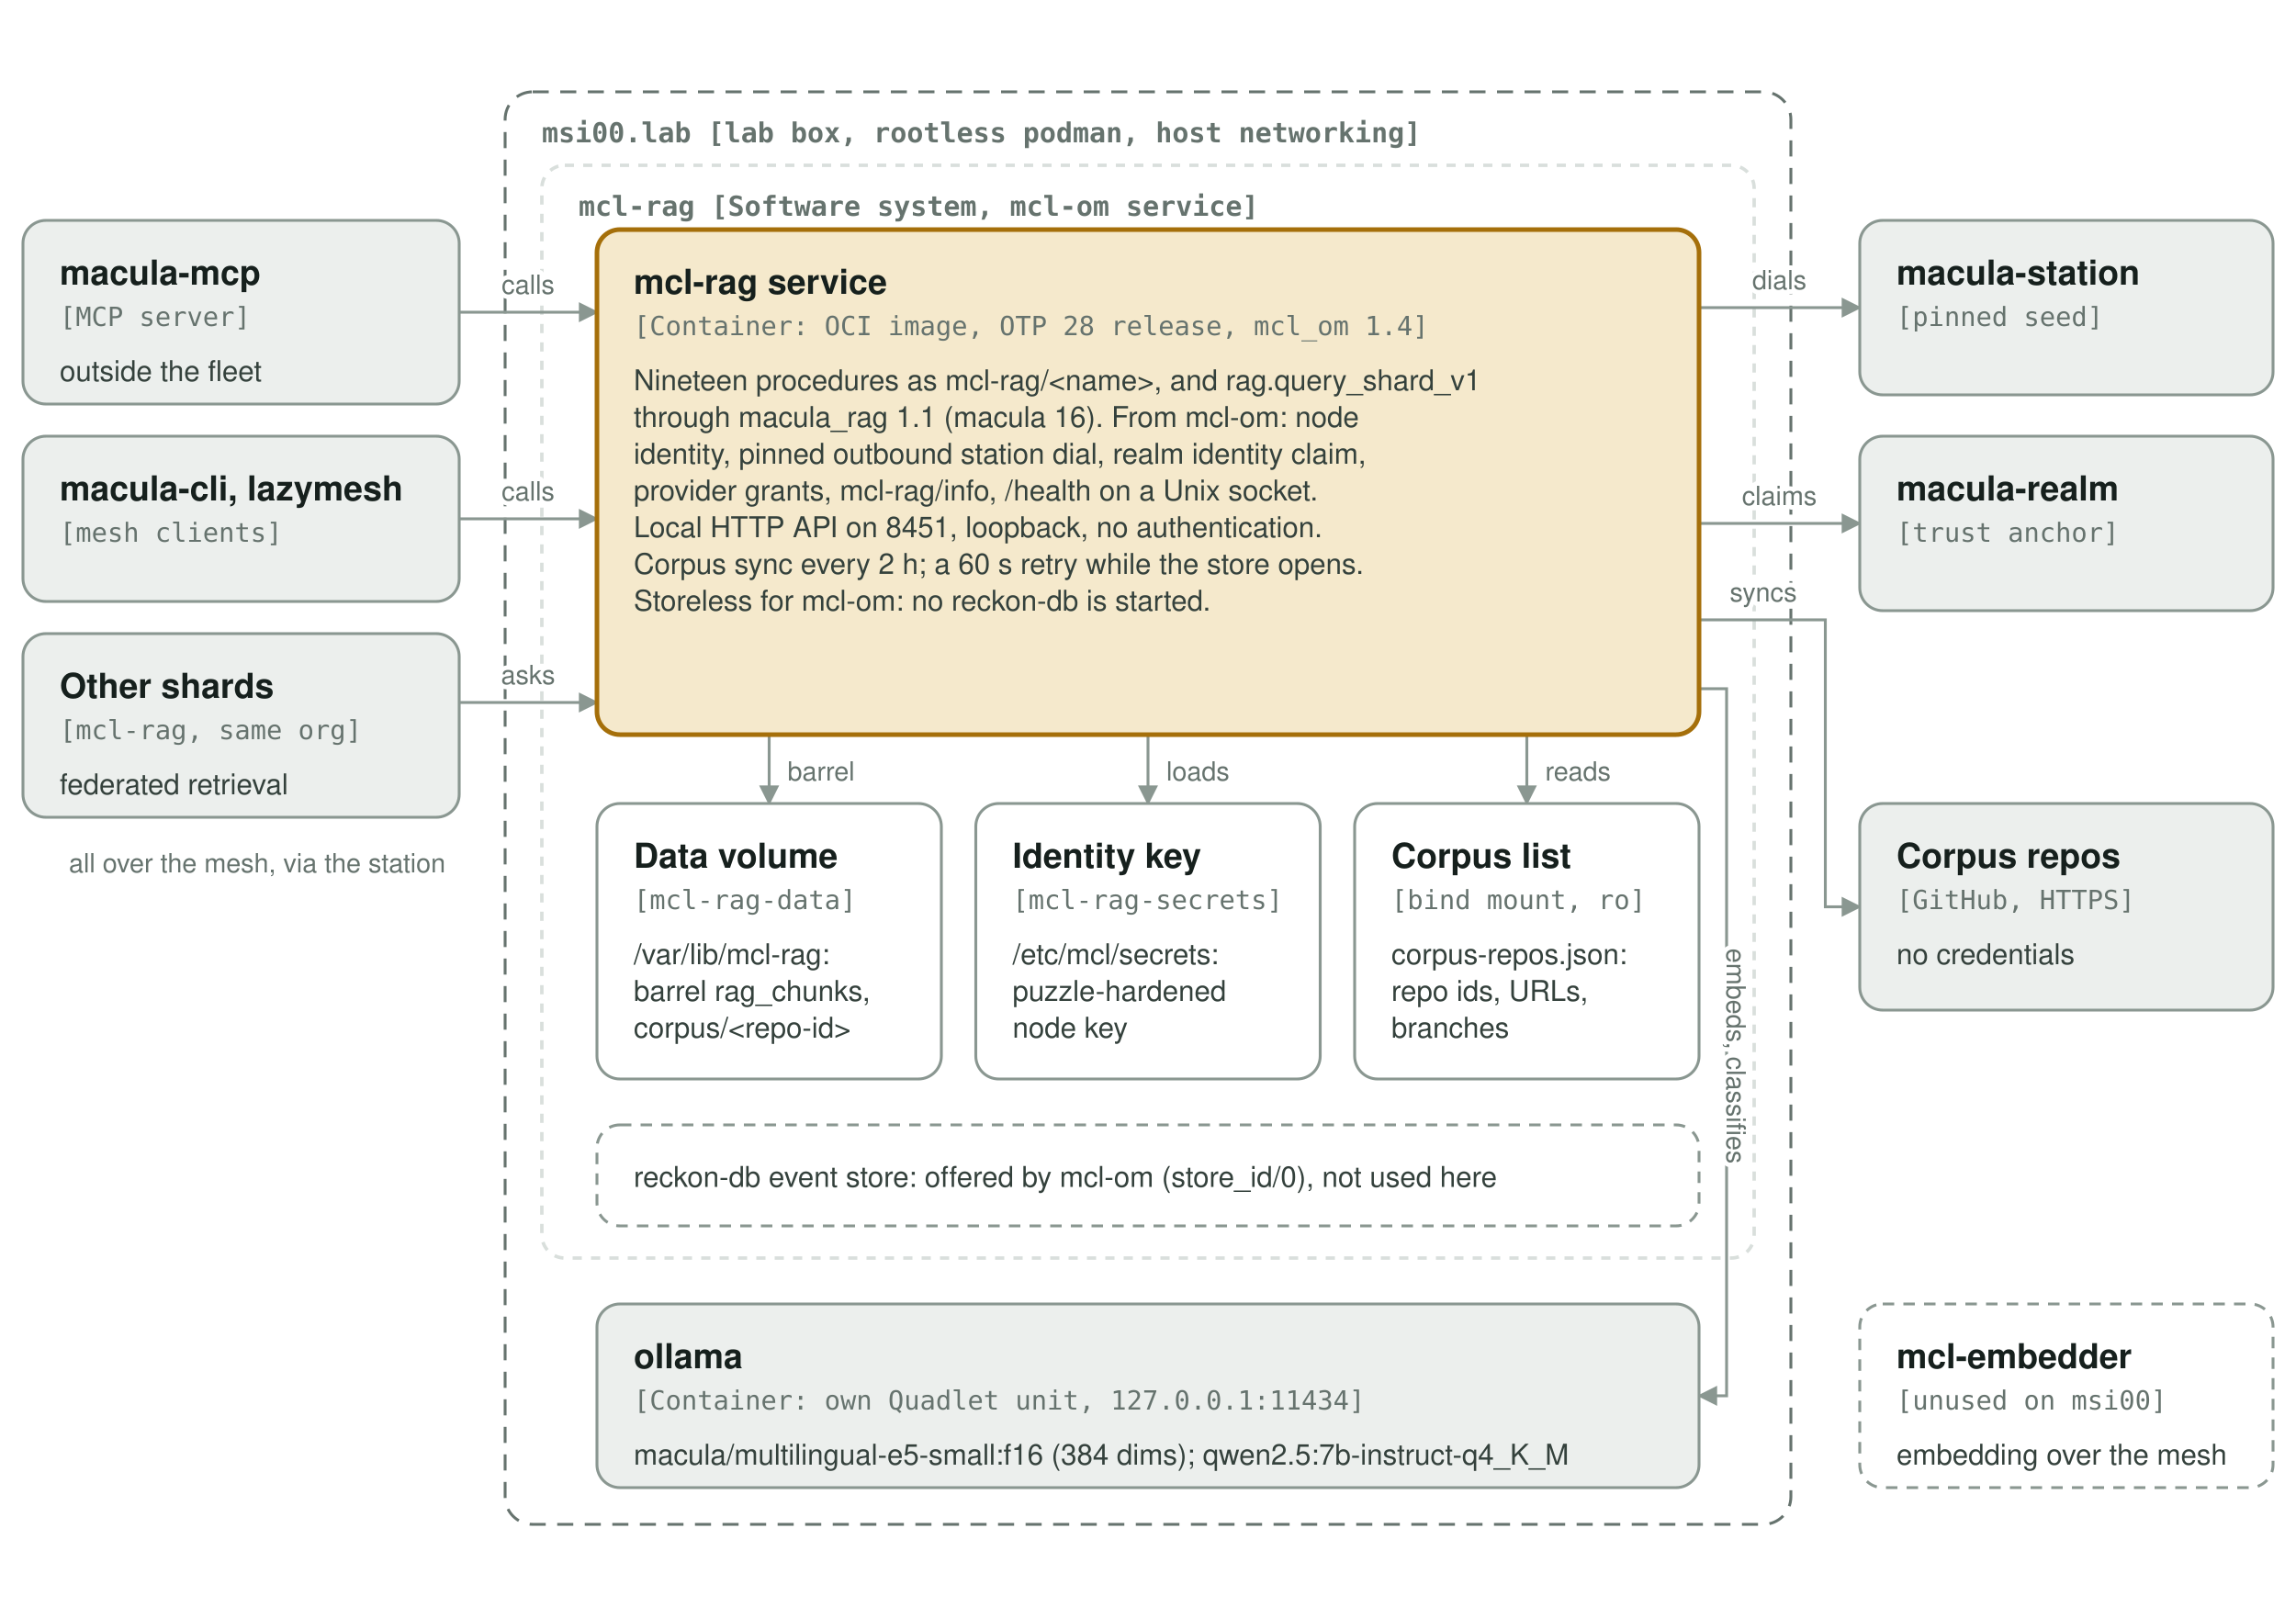
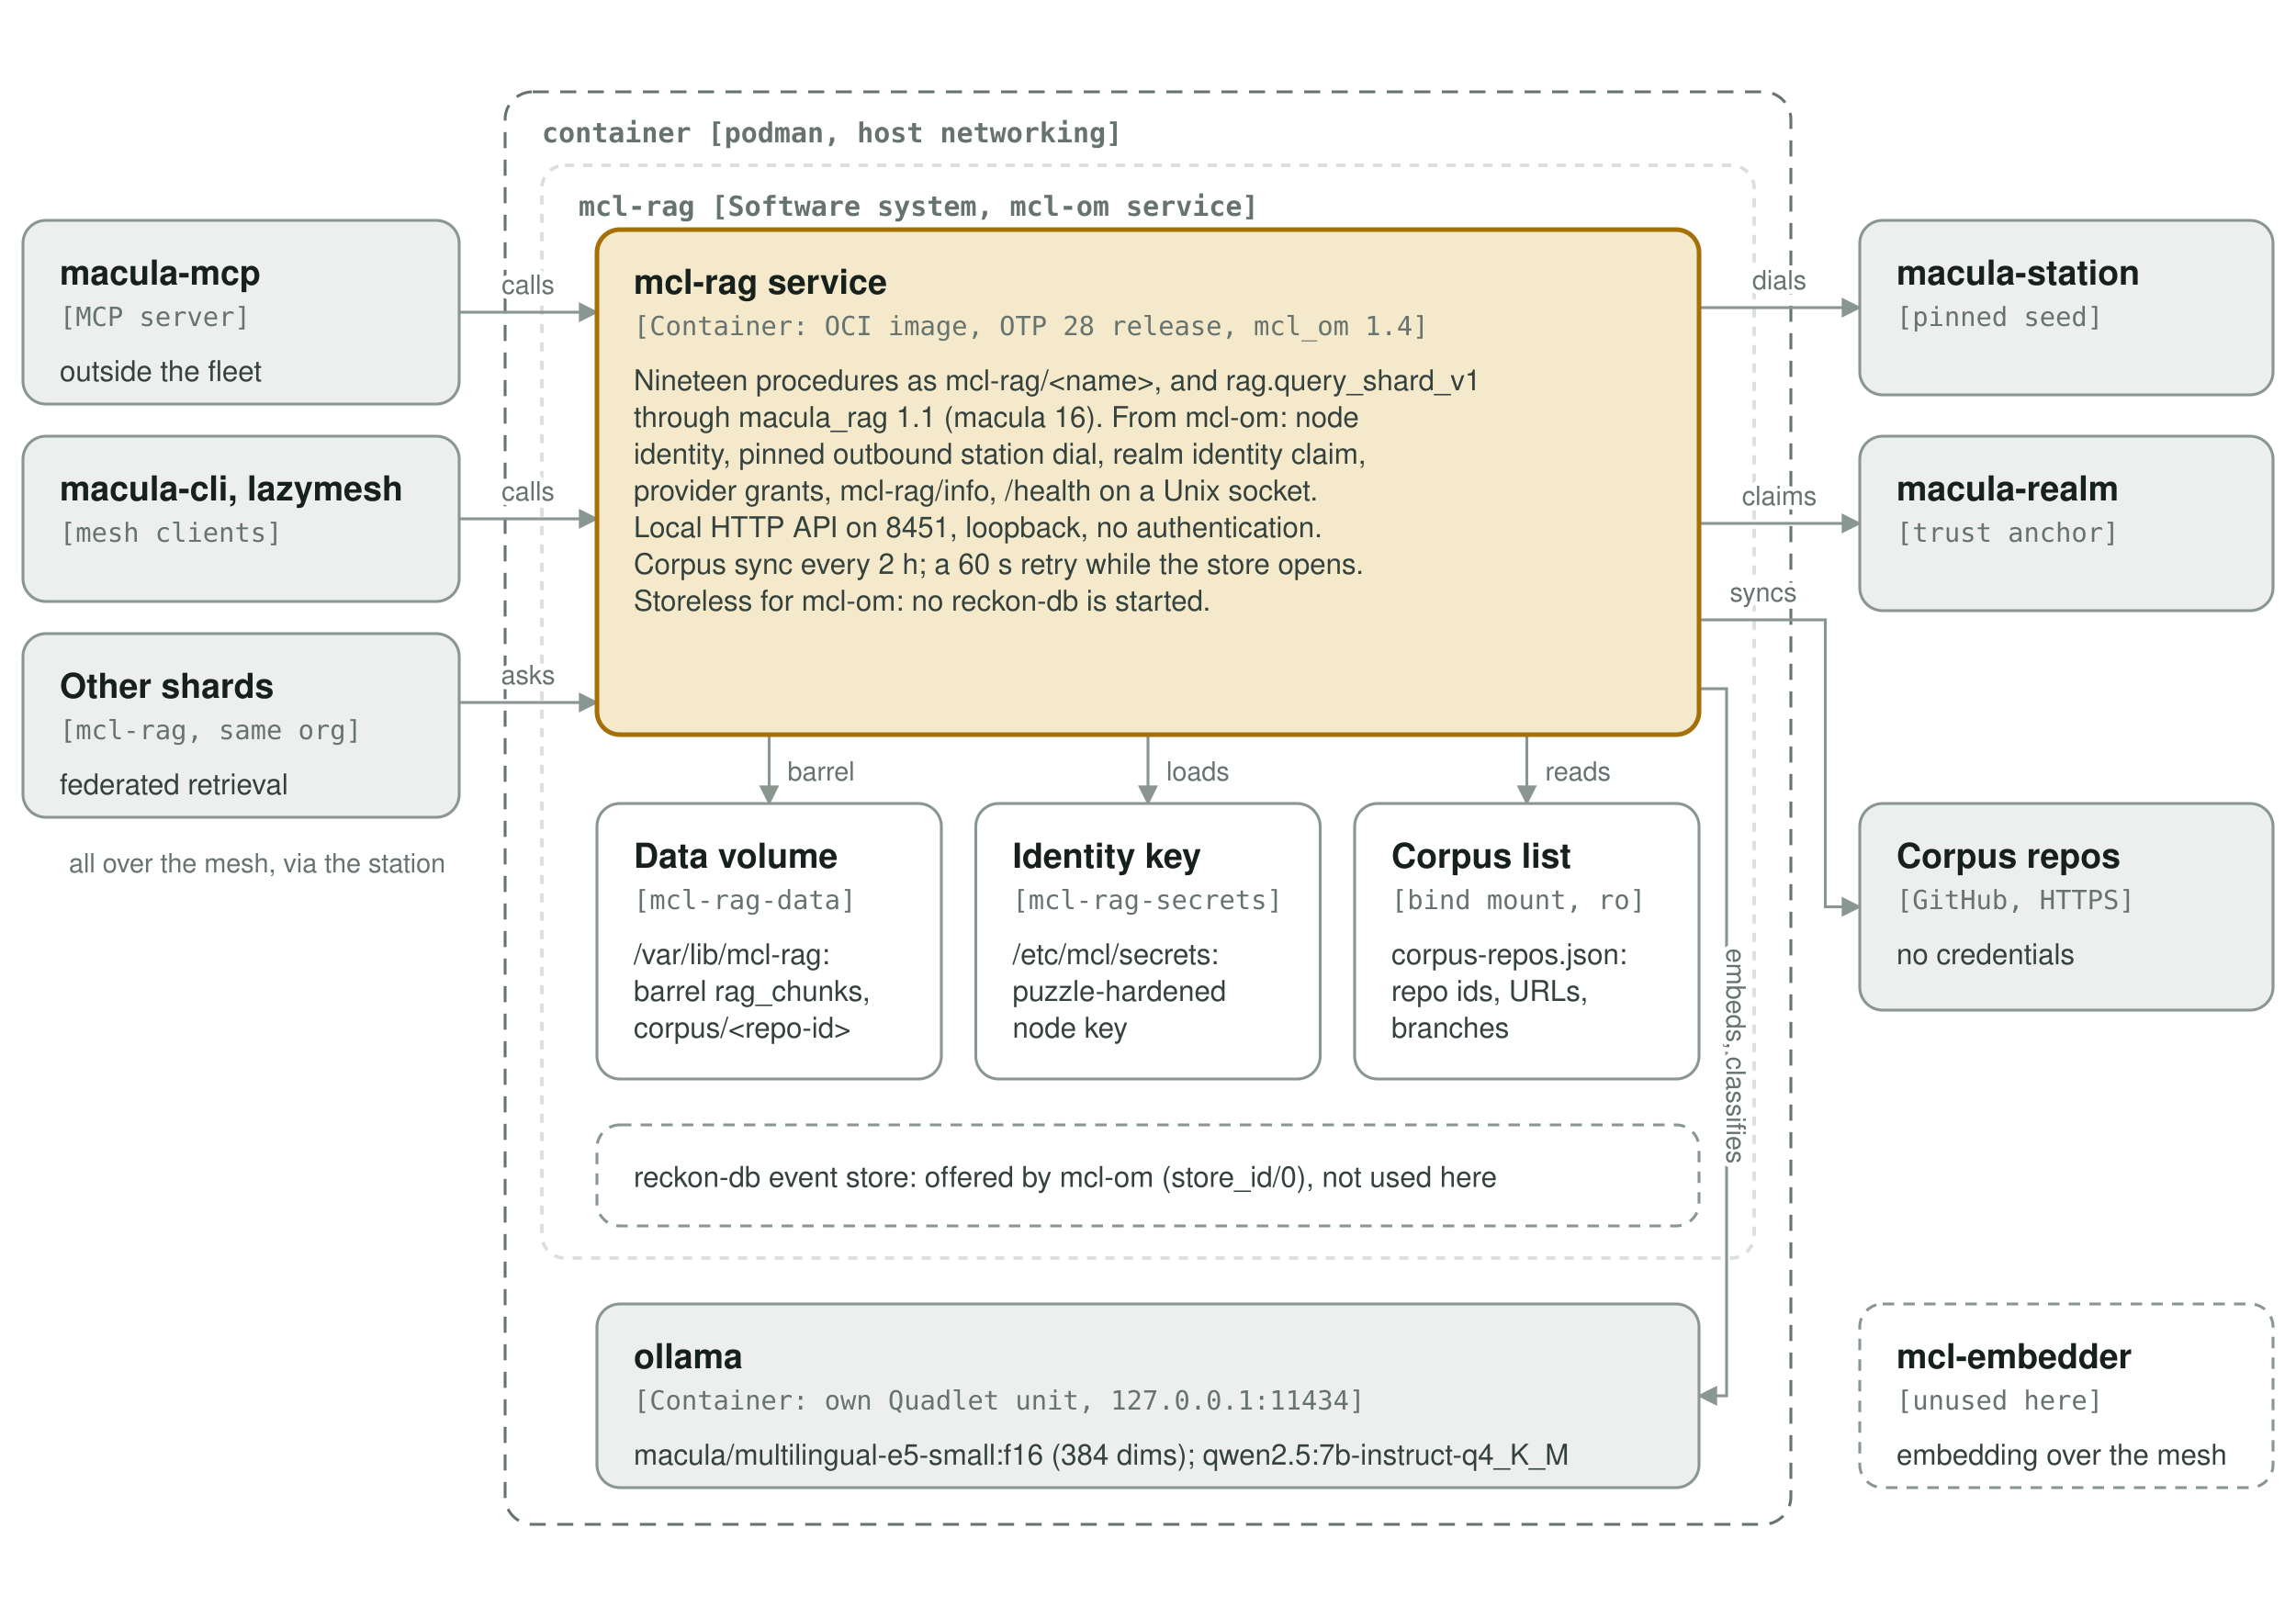
<svg xmlns="http://www.w3.org/2000/svg" viewBox="0 0 1000 700" role="img" aria-label="mcl-rag containers">
  <style>
.t-name { font-family: "Atkinson Hyperlegible", "Segoe UI", system-ui, -apple-system, Helvetica, Arial, sans-serif; font-size: 15px; font-weight: 700; }
.t-desc { font-family: "Atkinson Hyperlegible", "Segoe UI", system-ui, -apple-system, Helvetica, Arial, sans-serif; font-size: 12.5px; }
.t-rel { font-family: "Atkinson Hyperlegible", "Segoe UI", system-ui, -apple-system, Helvetica, Arial, sans-serif; font-size: 11.5px; paint-order: stroke; stroke-width: 4px; stroke-linejoin: round; }
.t-code { font-family: "JetBrains Mono", ui-monospace, Menlo, Consolas, monospace; font-size: 13px; font-weight: 600; }
.t-small { font-size: 12px; }
.t-type { font-family: "JetBrains Mono", ui-monospace, Menlo, Consolas, monospace; font-size: 11.5px; }
.t-bound { font-family: "JetBrains Mono", ui-monospace, Menlo, Consolas, monospace; font-size: 12px; font-weight: 600; }
.edge { fill: none; stroke-width: 1.25; }
.edge-later { fill: none; stroke-width: 1.25; stroke-dasharray: 5 4; }
.bg { fill: #FFFFFF; }
.b-sys { fill: #F5E9CC; stroke: #A56F0A; stroke-width: 2; }
.b-ext { fill: #ECEFED; stroke: #8A9791; stroke-width: 1.25; }
.b-per { fill: #E3EBF2; stroke: #3B5B7A; stroke-width: 1.25; }
.b-cmp { fill: #FFFFFF; stroke: #8A9791; stroke-width: 1.25; }
.b-later { fill: none; stroke: #8A9791; stroke-width: 1.25; stroke-dasharray: 5 4; }
.bound { fill: none; stroke: #66736E; stroke-width: 1.25; stroke-dasharray: 7 5; }
.bound-in { fill: none; stroke: #D9DFDC; stroke-width: 1.5; stroke-dasharray: 4 4; }
.head { fill: #3B5B7A; }
.t-name { fill: #16201D; }
.t-code { fill: #16201D; }
.t-type { fill: #66736E; }
.t-desc { fill: #34413C; }
.t-bound { fill: #66736E; }
.t-rel { fill: #66736E; stroke: #FFFFFF; }
.edge, .edge-later { stroke: #8A9791; }
.arrowhead { fill: #8A9791; }
@media (prefers-color-scheme: dark) {
.bg { fill: #171F1C; }
.b-sys { fill: #3A2E13; stroke: #E3AA3C; stroke-width: 2; }
.b-ext { fill: #1C2421; stroke: #7D8B85; stroke-width: 1.25; }
.b-per { fill: #1D2A36; stroke: #8EB4D8; stroke-width: 1.25; }
.b-cmp { fill: #171F1C; stroke: #7D8B85; stroke-width: 1.25; }
.b-later { fill: none; stroke: #7D8B85; stroke-width: 1.25; stroke-dasharray: 5 4; }
.bound { fill: none; stroke: #93A09A; stroke-width: 1.25; stroke-dasharray: 7 5; }
.bound-in { fill: none; stroke: #2A3431; stroke-width: 1.5; stroke-dasharray: 4 4; }
.head { fill: #8EB4D8; }
.t-name { fill: #E6ECE9; }
.t-code { fill: #E6ECE9; }
.t-type { fill: #93A09A; }
.t-desc { fill: #C3CDC8; }
.t-bound { fill: #93A09A; }
.t-rel { fill: #93A09A; stroke: #171F1C; }
.edge, .edge-later { stroke: #7D8B85; }
.arrowhead { fill: #7D8B85; }
}
</style>
  <defs>
    <marker id="a" viewBox="0 0 10 10" refX="9" refY="5" markerWidth="7" markerHeight="7" orient="auto-start-reverse">
      <path class="arrowhead" d="M0 0L10 5L0 10z" />
    </marker>
  </defs>
  <rect class="bg" x="0" y="0" width="1000" height="700" />
  <rect class="bound" x="220" y="40" width="560" height="624" rx="12" />
-   <text class="t-bound" x="236" y="62">msi00.lab [lab box, rootless podman, host networking]</text>
+   <text class="t-bound" x="236" y="62">container [podman, host networking]</text>
  <rect class="bound-in" x="236" y="72" width="528" height="476" rx="10" />
  <text class="t-bound" x="252" y="94">mcl-rag [Software system, mcl-om service]</text>
  <path class="edge" d="M200 136H260" marker-end="url(#a)" />
  <path class="edge" d="M200 226H260" marker-end="url(#a)" />
  <path class="edge" d="M200 306H260" marker-end="url(#a)" />
  <path class="edge" d="M740 134H810" marker-end="url(#a)" />
  <path class="edge" d="M740 228H810" marker-end="url(#a)" />
  <path class="edge" d="M740 270H795V395H810" marker-end="url(#a)" />
  <path class="edge" d="M740 300H752V608H740" marker-end="url(#a)" />
  <path class="edge" d="M335 320V350" marker-end="url(#a)" />
  <path class="edge" d="M500 320V350" marker-end="url(#a)" />
  <path class="edge" d="M665 320V350" marker-end="url(#a)" />
  <rect class="b-sys" x="260" y="100" width="480" height="220" rx="10" />
  <text class="t-name" x="276" y="128">mcl-rag service</text>
  <text class="t-type" x="276" y="146">[Container: OCI image, OTP 28 release, mcl_om 1.4]</text>
  <text class="t-desc" x="276" y="170">Nineteen procedures as mcl-rag/&lt;name&gt;, and rag.query_shard_v1</text>
  <text class="t-desc" x="276" y="186">through macula_rag 1.1 (macula 16). From mcl-om: node</text>
  <text class="t-desc" x="276" y="202">identity, pinned outbound station dial, realm identity claim,</text>
  <text class="t-desc" x="276" y="218">provider grants, mcl-rag/info, /health on a Unix socket.</text>
  <text class="t-desc" x="276" y="234">Local HTTP API on 8451, loopback, no authentication.</text>
  <text class="t-desc" x="276" y="250">Corpus sync every 2 h; a 60 s retry while the store opens.</text>
  <text class="t-desc" x="276" y="266">Storeless for mcl-om: no reckon-db is started.</text>
  <rect class="b-cmp" x="260" y="350" width="150" height="120" rx="10" />
  <text class="t-name" x="276" y="378">Data volume</text>
  <text class="t-type" x="276" y="396">[mcl-rag-data]</text>
  <text class="t-desc" x="276" y="420">/var/lib/mcl-rag:</text>
  <text class="t-desc" x="276" y="436">barrel rag_chunks,</text>
  <text class="t-desc" x="276" y="452">corpus/&lt;repo-id&gt;</text>
  <rect class="b-cmp" x="425" y="350" width="150" height="120" rx="10" />
  <text class="t-name" x="441" y="378">Identity key</text>
  <text class="t-type" x="441" y="396">[mcl-rag-secrets]</text>
  <text class="t-desc" x="441" y="420">/etc/mcl/secrets:</text>
  <text class="t-desc" x="441" y="436">puzzle-hardened</text>
  <text class="t-desc" x="441" y="452">node key</text>
  <rect class="b-cmp" x="590" y="350" width="150" height="120" rx="10" />
  <text class="t-name" x="606" y="378">Corpus list</text>
  <text class="t-type" x="606" y="396">[bind mount, ro]</text>
  <text class="t-desc" x="606" y="420">corpus-repos.json:</text>
  <text class="t-desc" x="606" y="436">repo ids, URLs,</text>
  <text class="t-desc" x="606" y="452">branches</text>
  <rect class="b-later" x="260" y="490" width="480" height="44" rx="10" />
  <text class="t-desc" x="276" y="517">reckon-db event store: offered by mcl-om (store_id/0), not used here</text>
  <rect class="b-ext" x="260" y="568" width="480" height="80" rx="10" />
  <text class="t-name" x="276" y="596">ollama</text>
  <text class="t-type" x="276" y="614">[Container: own Quadlet unit, 127.0.0.1:11434]</text>
  <text class="t-desc" x="276" y="638">macula/multilingual-e5-small:f16 (384 dims); qwen2.5:7b-instruct-q4_K_M</text>
  <rect class="b-ext" x="10" y="96" width="190" height="80" rx="10" />
  <text class="t-name" x="26" y="124">macula-mcp</text>
  <text class="t-type" x="26" y="142">[MCP server]</text>
  <text class="t-desc" x="26" y="166">outside the fleet</text>
  <rect class="b-ext" x="10" y="190" width="190" height="72" rx="10" />
  <text class="t-name" x="26" y="218">macula-cli, lazymesh</text>
  <text class="t-type" x="26" y="236">[mesh clients]</text>
  <rect class="b-ext" x="10" y="276" width="190" height="80" rx="10" />
  <text class="t-name" x="26" y="304">Other shards</text>
  <text class="t-type" x="26" y="322">[mcl-rag, same org]</text>
  <text class="t-desc" x="26" y="346">federated retrieval</text>
  <rect class="b-ext" x="810" y="96" width="180" height="76" rx="10" />
  <text class="t-name" x="826" y="124">macula-station</text>
  <text class="t-type" x="826" y="142">[pinned seed]</text>
  <rect class="b-ext" x="810" y="190" width="180" height="76" rx="10" />
  <text class="t-name" x="826" y="218">macula-realm</text>
  <text class="t-type" x="826" y="236">[trust anchor]</text>
  <rect class="b-ext" x="810" y="350" width="180" height="90" rx="10" />
  <text class="t-name" x="826" y="378">Corpus repos</text>
  <text class="t-type" x="826" y="396">[GitHub, HTTPS]</text>
  <text class="t-desc" x="826" y="420">no credentials</text>
  <rect class="b-later" x="810" y="568" width="180" height="80" rx="10" />
  <text class="t-name" x="826" y="596">mcl-embedder</text>
-   <text class="t-type" x="826" y="614">[unused on msi00]</text>
+   <text class="t-type" x="826" y="614">[unused here]</text>
  <text class="t-desc" x="826" y="638">embedding over the mesh</text>
  <text class="t-rel" x="230" y="128" text-anchor="middle">calls</text>
  <text class="t-rel" x="230" y="218" text-anchor="middle">calls</text>
  <text class="t-rel" x="230" y="298" text-anchor="middle">asks</text>
  <text class="t-rel" x="30" y="380">all over the mesh, via the station</text>
  <text class="t-rel" x="775" y="126" text-anchor="middle">dials</text>
  <text class="t-rel" x="775" y="220" text-anchor="middle">claims</text>
  <text class="t-rel" x="768" y="262" text-anchor="middle">syncs</text>
  <text class="t-rel" x="752" y="460" text-anchor="middle" transform="rotate(90 752 460)">embeds, classifies</text>
  <text class="t-rel" x="343" y="340">barrel</text>
  <text class="t-rel" x="508" y="340">loads</text>
  <text class="t-rel" x="673" y="340">reads</text>
</svg>
